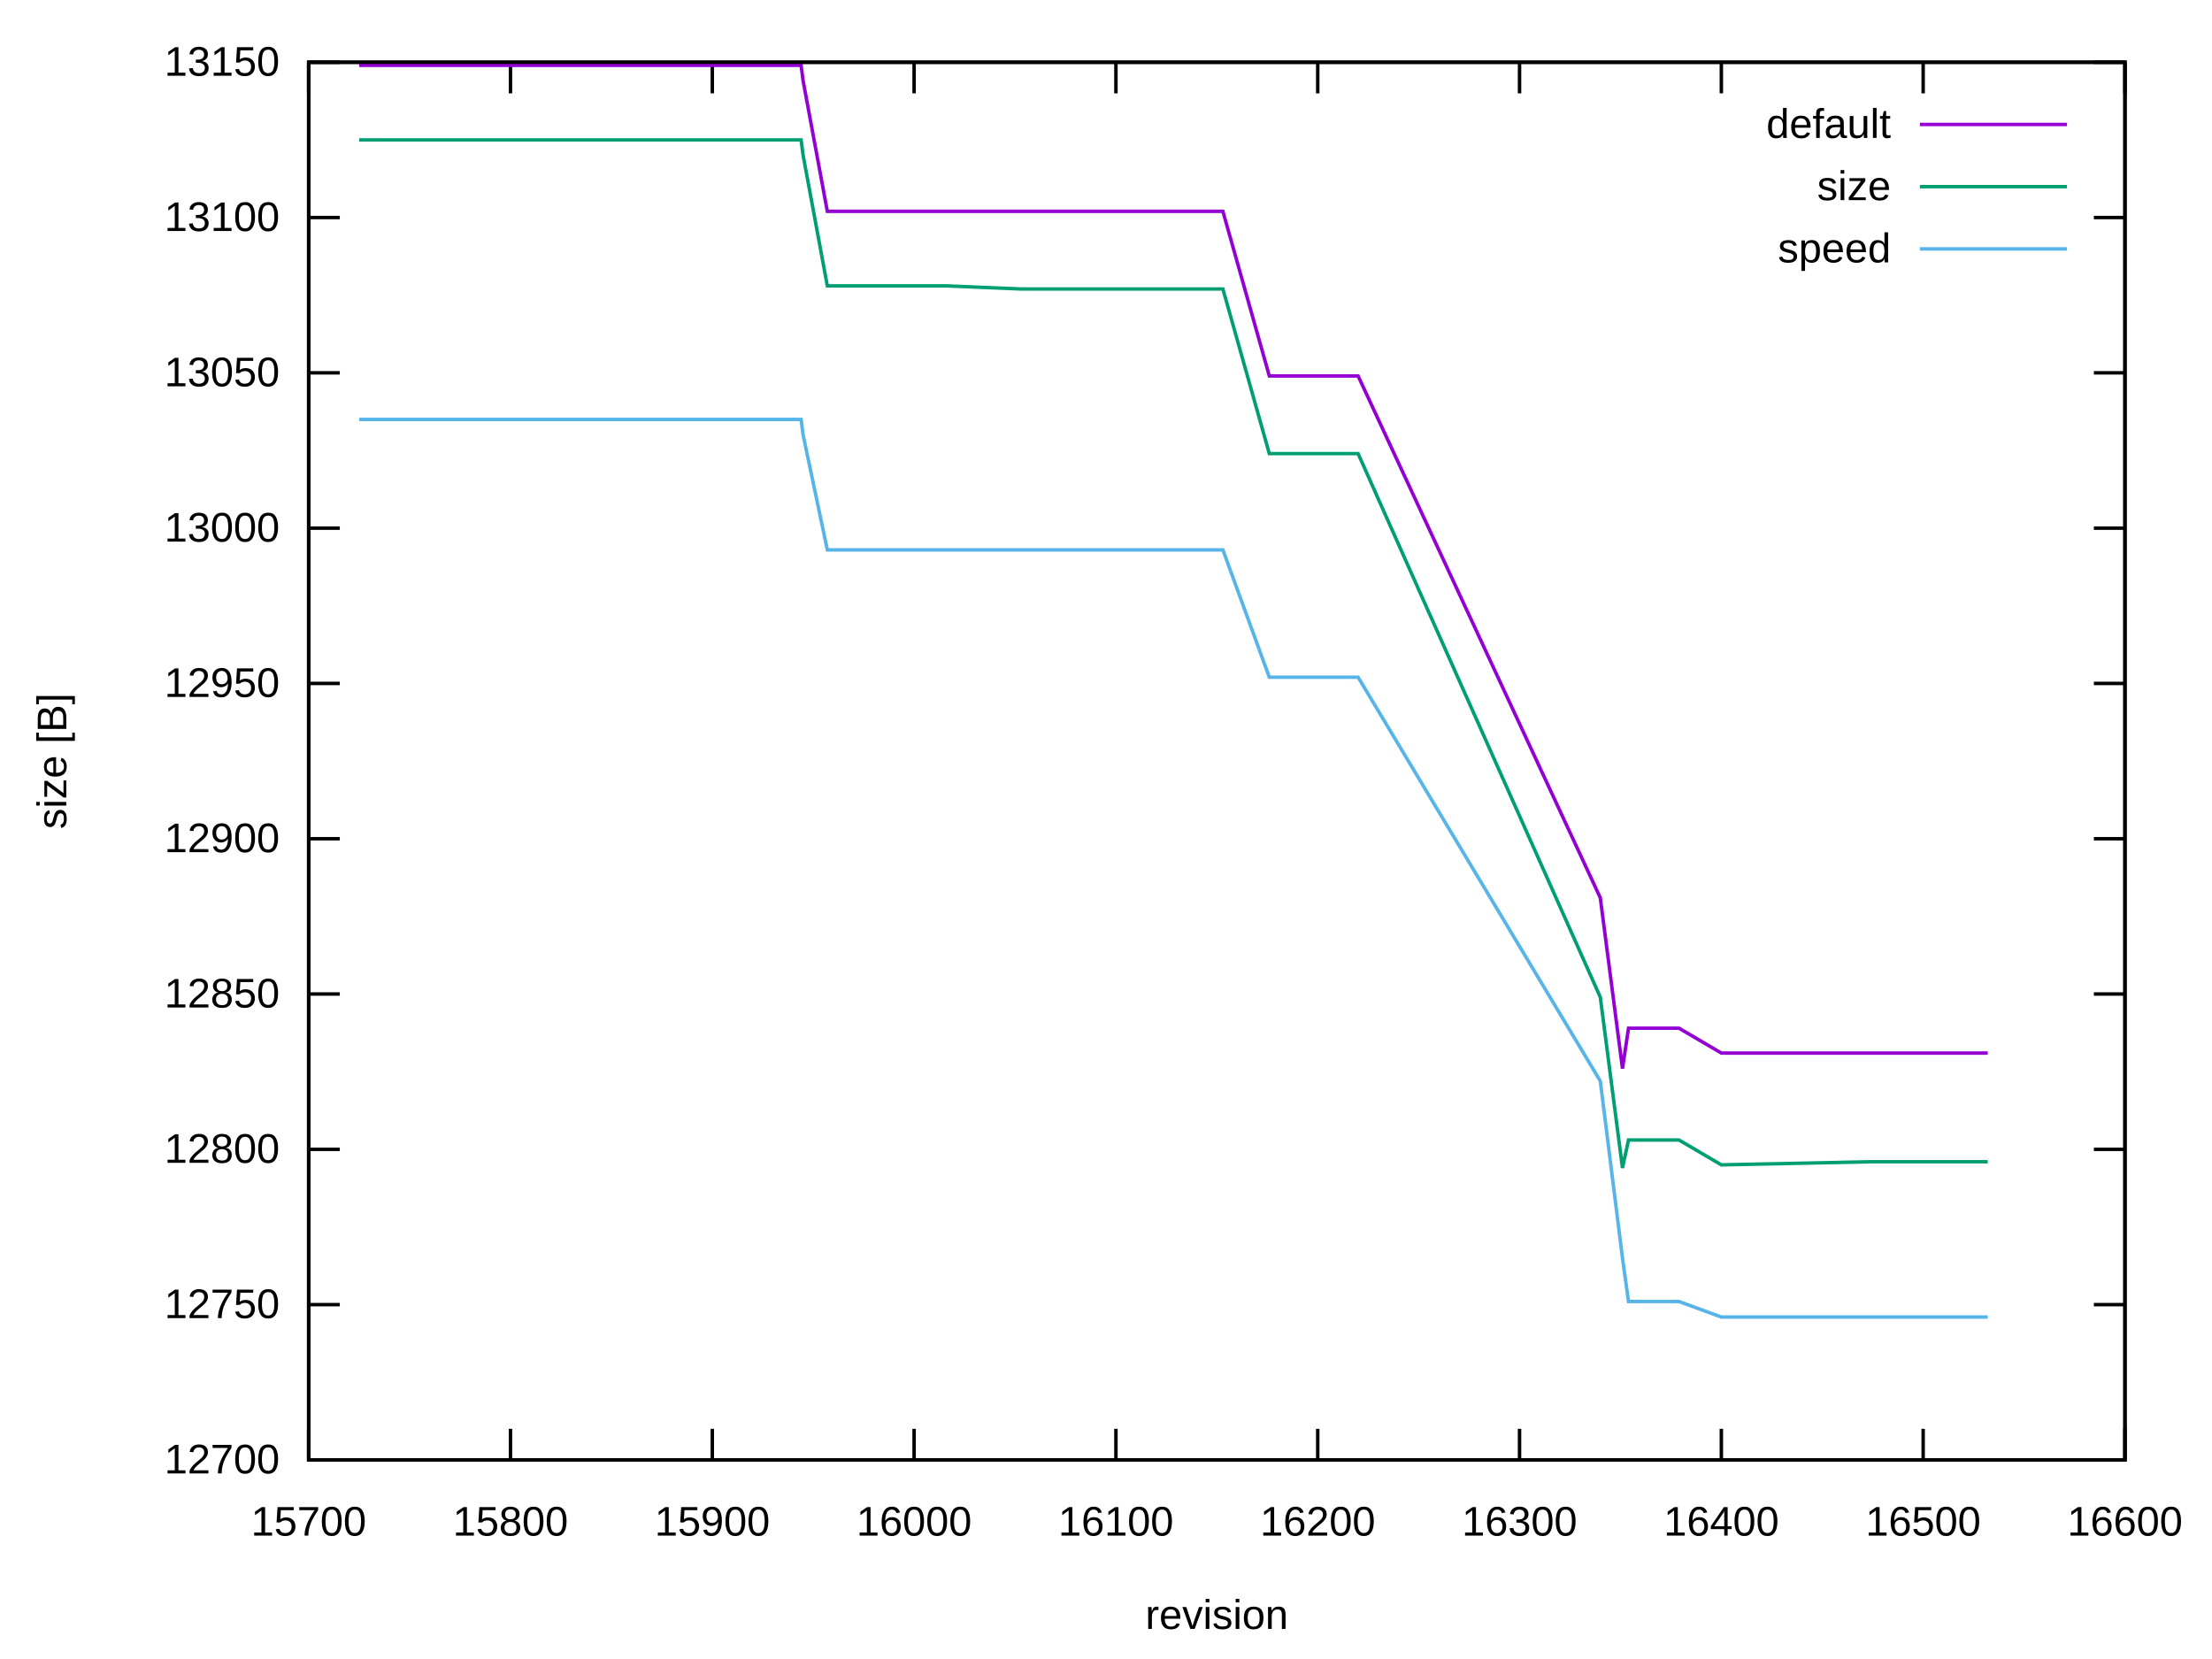
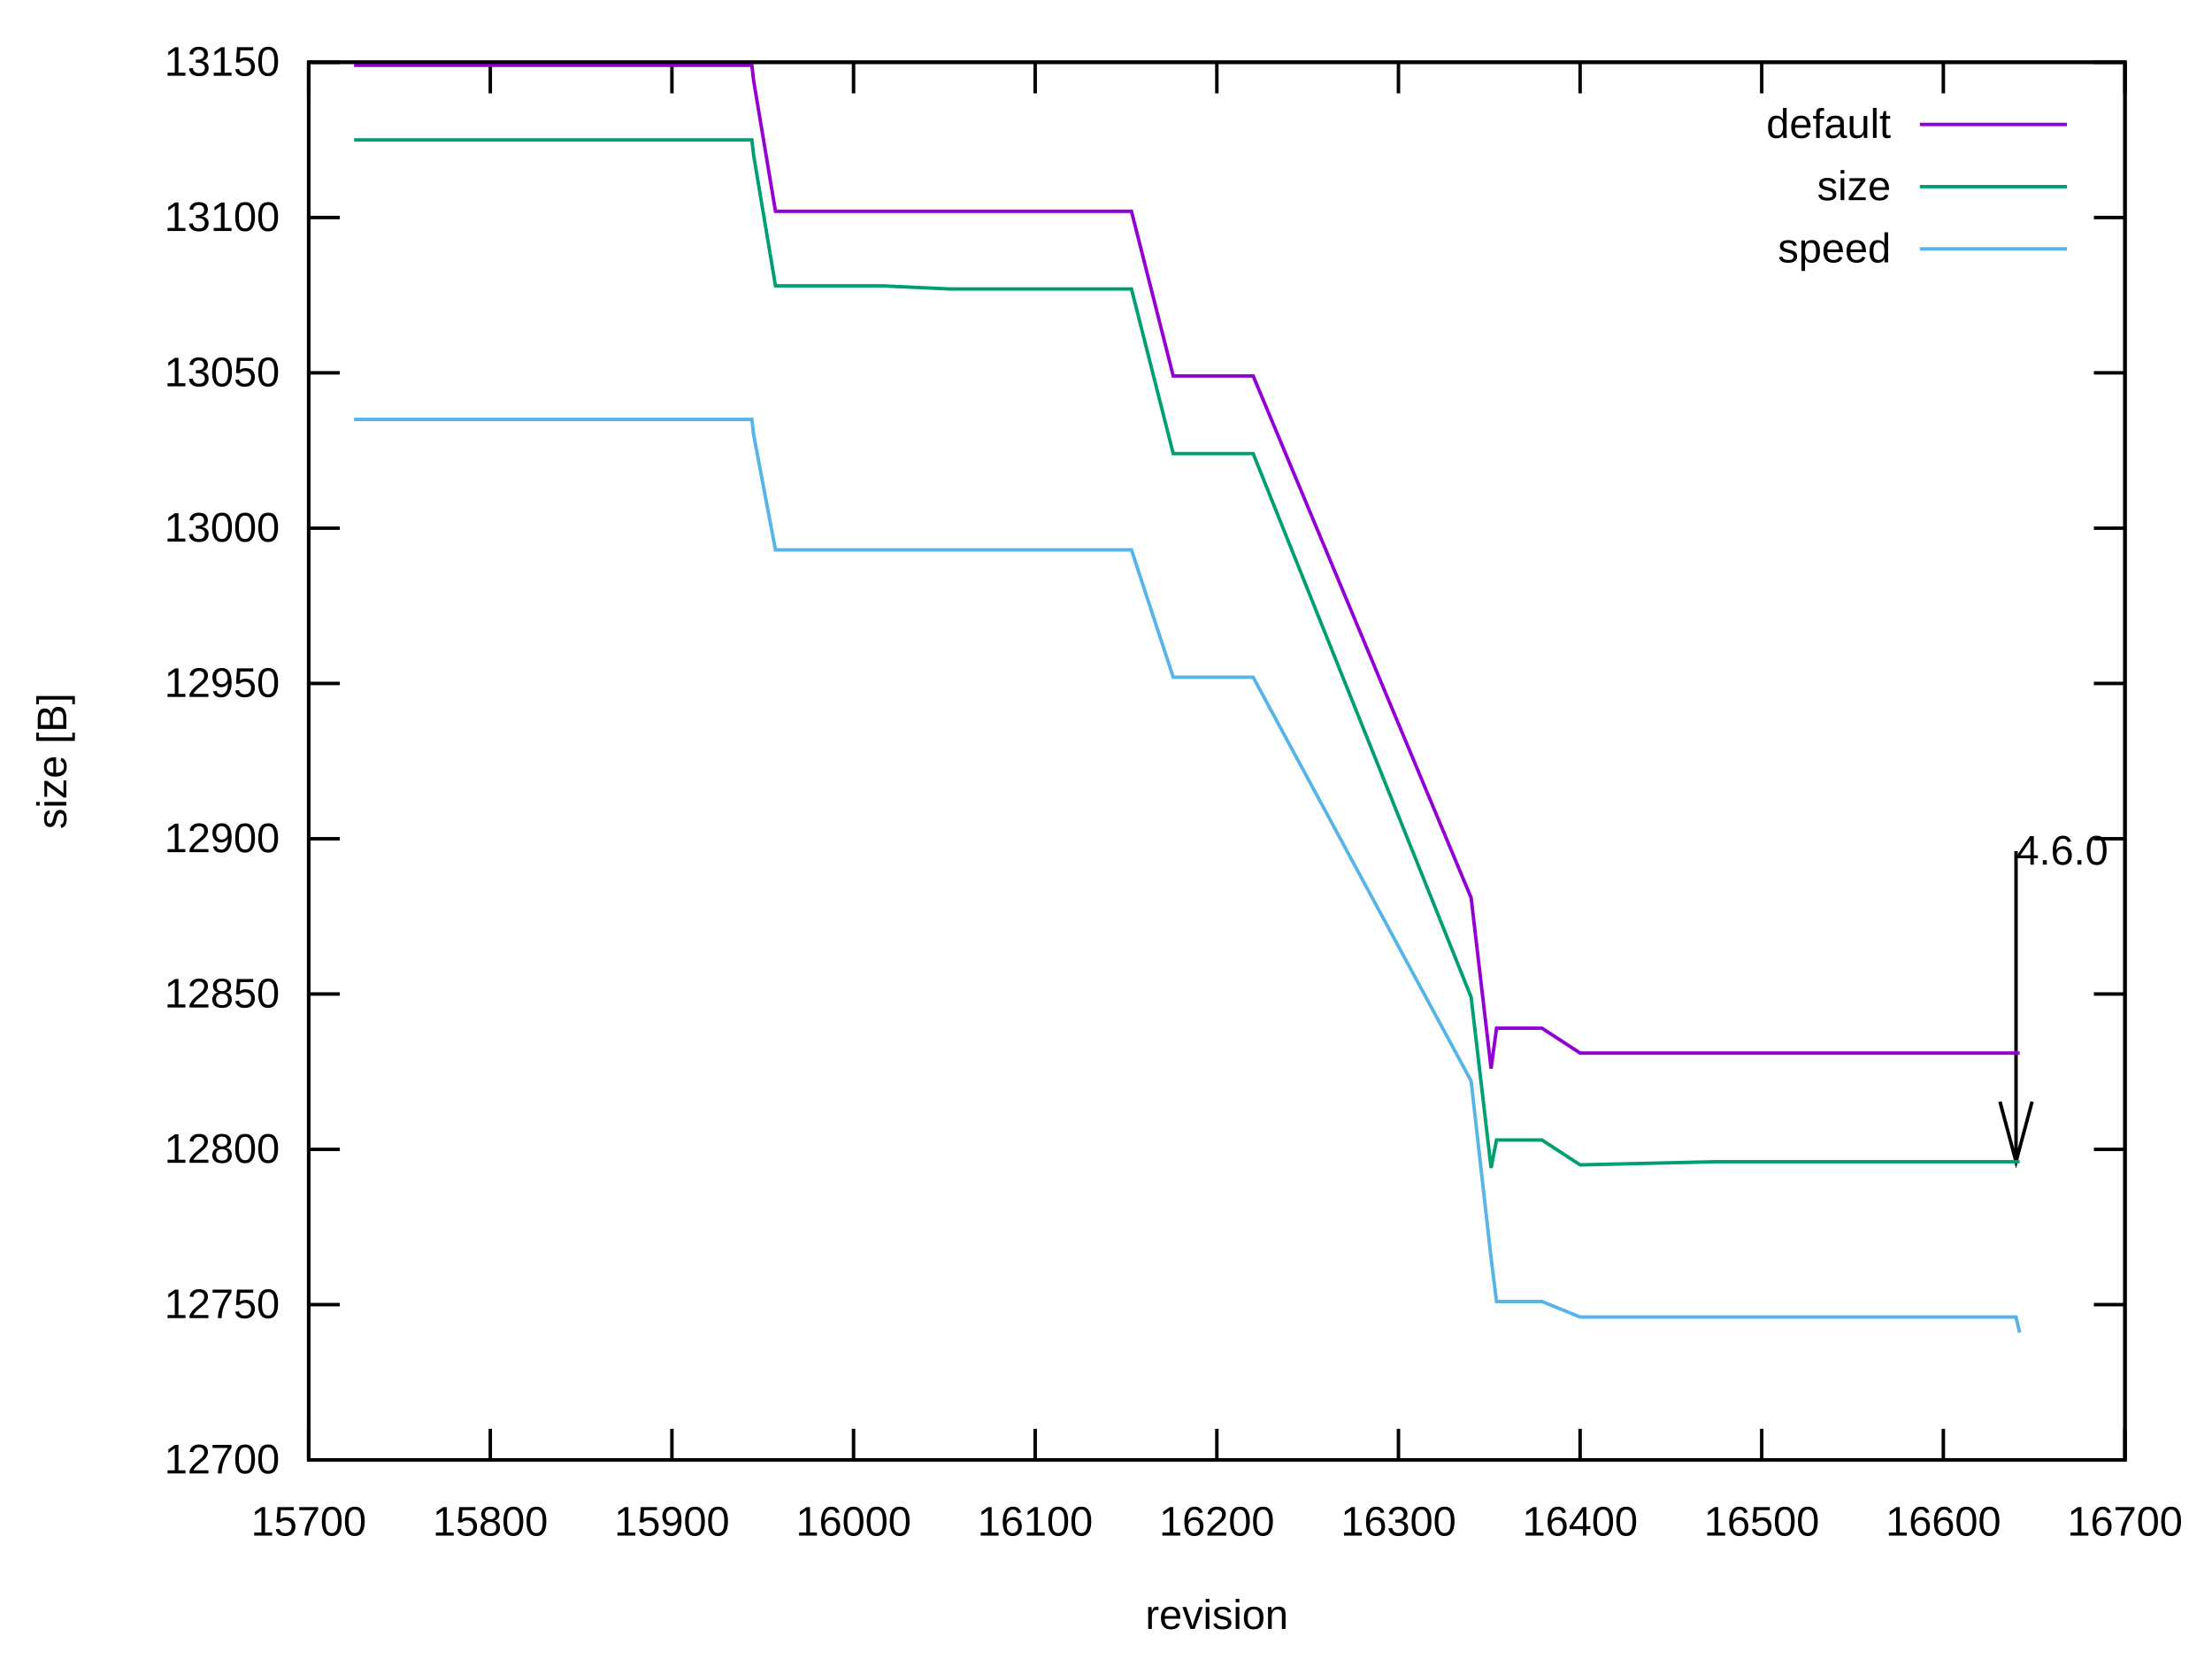
<svg xmlns="http://www.w3.org/2000/svg" xmlns:xlink="http://www.w3.org/1999/xlink" width="640" height="480" viewBox="0 0 640 480">
  <g id="gnuplot_canvas">
    <rect x="0" y="0" width="640" height="480" fill="none" />
    <defs>
      <circle id="gpDot" r="0.5" stroke-width="0.5" stroke="currentColor" />
      <path id="gpPt0" stroke-width="0.222" stroke="currentColor" d="M-1,0 h2 M0,-1 v2" />
      <path id="gpPt1" stroke-width="0.222" stroke="currentColor" d="M-1,-1 L1,1 M1,-1 L-1,1" />
      <path id="gpPt2" stroke-width="0.222" stroke="currentColor" d="M-1,0 L1,0 M0,-1 L0,1 M-1,-1 L1,1 M-1,1 L1,-1" />
      <rect id="gpPt3" stroke-width="0.222" stroke="currentColor" x="-1" y="-1" width="2" height="2" />
      <rect id="gpPt4" stroke-width="0.222" stroke="currentColor" fill="currentColor" x="-1" y="-1" width="2" height="2" />
      <circle id="gpPt5" stroke-width="0.222" stroke="currentColor" cx="0" cy="0" r="1" />
      <use xlink:href="#gpPt5" id="gpPt6" fill="currentColor" stroke="none" />
      <path id="gpPt7" stroke-width="0.222" stroke="currentColor" d="M0,-1.33 L-1.33,0.67 L1.33,0.67 z" />
      <use xlink:href="#gpPt7" id="gpPt8" fill="currentColor" stroke="none" />
      <use xlink:href="#gpPt7" id="gpPt9" stroke="currentColor" transform="rotate(180)" />
      <use xlink:href="#gpPt9" id="gpPt10" fill="currentColor" stroke="none" />
      <use xlink:href="#gpPt3" id="gpPt11" stroke="currentColor" transform="rotate(45)" />
      <use xlink:href="#gpPt11" id="gpPt12" fill="currentColor" stroke="none" />
      <path id="gpPt13" stroke-width="0.222" stroke="currentColor" d="M0,1.330 L1.265,0.411 L0.782,-1.067 L-0.782,-1.076 L-1.265,0.411 z" />
      <use xlink:href="#gpPt13" id="gpPt14" fill="currentColor" stroke="none" />
      <filter id="textbox" filterUnits="objectBoundingBox" x="0" y="0" height="1" width="1">
        <feFlood flood-color="white" flood-opacity="1" result="bgnd" />
        <feComposite in="SourceGraphic" in2="bgnd" operator="atop" />
      </filter>
      <filter id="greybox" filterUnits="objectBoundingBox" x="0" y="0" height="1" width="1">
        <feFlood flood-color="lightgrey" flood-opacity="1" result="grey" />
        <feComposite in="SourceGraphic" in2="grey" operator="atop" />
      </filter>
    </defs>
    <g fill="none" color="white" stroke="currentColor" stroke-width="1.00" stroke-linecap="butt" stroke-linejoin="miter">
</g>
    <g fill="none" color="black" stroke="currentColor" stroke-width="1.00" stroke-linecap="butt" stroke-linejoin="miter">
      <path stroke="black" d="M89.31,422.40 L98.31,422.40 M614.82,422.40 L605.82,422.40  " />
      <g transform="translate(80.92,426.30)" stroke="none" fill="black" font-family="Arial" font-size="12.00" text-anchor="end">
        <text>
          <tspan font-family="Arial"> 12700</tspan>
        </text>
      </g>
    </g>
    <g fill="none" color="black" stroke="currentColor" stroke-width="1.00" stroke-linecap="butt" stroke-linejoin="miter">
      <path stroke="black" d="M89.31,377.47 L98.31,377.47 M614.82,377.47 L605.82,377.47  " />
      <g transform="translate(80.92,381.37)" stroke="none" fill="black" font-family="Arial" font-size="12.00" text-anchor="end">
        <text>
          <tspan font-family="Arial"> 12750</tspan>
        </text>
      </g>
    </g>
    <g fill="none" color="black" stroke="currentColor" stroke-width="1.00" stroke-linecap="butt" stroke-linejoin="miter">
      <path stroke="black" d="M89.31,332.54 L98.31,332.54 M614.82,332.54 L605.82,332.54  " />
      <g transform="translate(80.92,336.44)" stroke="none" fill="black" font-family="Arial" font-size="12.00" text-anchor="end">
        <text>
          <tspan font-family="Arial"> 12800</tspan>
        </text>
      </g>
    </g>
    <g fill="none" color="black" stroke="currentColor" stroke-width="1.00" stroke-linecap="butt" stroke-linejoin="miter">
      <path stroke="black" d="M89.31,287.60 L98.31,287.60 M614.82,287.60 L605.82,287.60  " />
      <g transform="translate(80.92,291.50)" stroke="none" fill="black" font-family="Arial" font-size="12.00" text-anchor="end">
        <text>
          <tspan font-family="Arial"> 12850</tspan>
        </text>
      </g>
    </g>
    <g fill="none" color="black" stroke="currentColor" stroke-width="1.00" stroke-linecap="butt" stroke-linejoin="miter">
      <path stroke="black" d="M89.31,242.67 L98.31,242.67 M614.82,242.67 L605.82,242.67  " />
      <g transform="translate(80.92,246.57)" stroke="none" fill="black" font-family="Arial" font-size="12.00" text-anchor="end">
        <text>
          <tspan font-family="Arial"> 12900</tspan>
        </text>
      </g>
    </g>
    <g fill="none" color="black" stroke="currentColor" stroke-width="1.00" stroke-linecap="butt" stroke-linejoin="miter">
      <path stroke="black" d="M89.31,197.74 L98.31,197.74 M614.82,197.74 L605.82,197.74  " />
      <g transform="translate(80.92,201.64)" stroke="none" fill="black" font-family="Arial" font-size="12.00" text-anchor="end">
        <text>
          <tspan font-family="Arial"> 12950</tspan>
        </text>
      </g>
    </g>
    <g fill="none" color="black" stroke="currentColor" stroke-width="1.00" stroke-linecap="butt" stroke-linejoin="miter">
      <path stroke="black" d="M89.31,152.81 L98.31,152.81 M614.82,152.81 L605.82,152.81  " />
      <g transform="translate(80.92,156.71)" stroke="none" fill="black" font-family="Arial" font-size="12.00" text-anchor="end">
        <text>
          <tspan font-family="Arial"> 13000</tspan>
        </text>
      </g>
    </g>
    <g fill="none" color="black" stroke="currentColor" stroke-width="1.00" stroke-linecap="butt" stroke-linejoin="miter">
      <path stroke="black" d="M89.31,107.87 L98.31,107.87 M614.82,107.87 L605.82,107.87  " />
      <g transform="translate(80.92,111.77)" stroke="none" fill="black" font-family="Arial" font-size="12.00" text-anchor="end">
        <text>
          <tspan font-family="Arial"> 13050</tspan>
        </text>
      </g>
    </g>
    <g fill="none" color="black" stroke="currentColor" stroke-width="1.00" stroke-linecap="butt" stroke-linejoin="miter">
      <path stroke="black" d="M89.31,62.94 L98.31,62.94 M614.82,62.94 L605.82,62.94  " />
      <g transform="translate(80.92,66.84)" stroke="none" fill="black" font-family="Arial" font-size="12.00" text-anchor="end">
        <text>
          <tspan font-family="Arial"> 13100</tspan>
        </text>
      </g>
    </g>
    <g fill="none" color="black" stroke="currentColor" stroke-width="1.00" stroke-linecap="butt" stroke-linejoin="miter">
      <path stroke="black" d="M89.31,18.01 L98.31,18.01 M614.82,18.01 L605.82,18.01  " />
      <g transform="translate(80.92,21.91)" stroke="none" fill="black" font-family="Arial" font-size="12.00" text-anchor="end">
        <text>
          <tspan font-family="Arial"> 13150</tspan>
        </text>
      </g>
    </g>
    <g fill="none" color="black" stroke="currentColor" stroke-width="1.00" stroke-linecap="butt" stroke-linejoin="miter">
      <path stroke="black" d="M89.31,422.40 L89.31,413.40 M89.31,18.01 L89.31,27.01  " />
      <g transform="translate(89.31,444.30)" stroke="none" fill="black" font-family="Arial" font-size="12.00" text-anchor="middle">
        <text>
          <tspan font-family="Arial"> 15700</tspan>
        </text>
      </g>
    </g>
    <g fill="none" color="black" stroke="currentColor" stroke-width="1.00" stroke-linecap="butt" stroke-linejoin="miter">
-       <path stroke="black" d="M147.70,422.40 L147.70,413.40 M147.70,18.01 L147.70,27.01  " />
-       <g transform="translate(147.70,444.30)" stroke="none" fill="black" font-family="Arial" font-size="12.00" text-anchor="middle">
+       <path stroke="black" d="M141.86,422.40 L141.86,413.40 M141.86,18.01 L141.86,27.01  " />
+       <g transform="translate(141.86,444.30)" stroke="none" fill="black" font-family="Arial" font-size="12.00" text-anchor="middle">
        <text>
          <tspan font-family="Arial"> 15800</tspan>
        </text>
      </g>
    </g>
    <g fill="none" color="black" stroke="currentColor" stroke-width="1.00" stroke-linecap="butt" stroke-linejoin="miter">
-       <path stroke="black" d="M206.09,422.40 L206.09,413.40 M206.09,18.01 L206.09,27.01  " />
-       <g transform="translate(206.09,444.30)" stroke="none" fill="black" font-family="Arial" font-size="12.00" text-anchor="middle">
+       <path stroke="black" d="M194.41,422.40 L194.41,413.40 M194.41,18.01 L194.41,27.01  " />
+       <g transform="translate(194.41,444.30)" stroke="none" fill="black" font-family="Arial" font-size="12.00" text-anchor="middle">
        <text>
          <tspan font-family="Arial"> 15900</tspan>
        </text>
      </g>
    </g>
    <g fill="none" color="black" stroke="currentColor" stroke-width="1.00" stroke-linecap="butt" stroke-linejoin="miter">
-       <path stroke="black" d="M264.48,422.40 L264.48,413.40 M264.48,18.01 L264.48,27.01  " />
-       <g transform="translate(264.48,444.30)" stroke="none" fill="black" font-family="Arial" font-size="12.00" text-anchor="middle">
+       <path stroke="black" d="M246.96,422.40 L246.96,413.40 M246.96,18.01 L246.96,27.01  " />
+       <g transform="translate(246.96,444.30)" stroke="none" fill="black" font-family="Arial" font-size="12.00" text-anchor="middle">
        <text>
          <tspan font-family="Arial"> 16000</tspan>
        </text>
      </g>
    </g>
    <g fill="none" color="black" stroke="currentColor" stroke-width="1.00" stroke-linecap="butt" stroke-linejoin="miter">
-       <path stroke="black" d="M322.87,422.40 L322.87,413.40 M322.87,18.01 L322.87,27.01  " />
-       <g transform="translate(322.87,444.30)" stroke="none" fill="black" font-family="Arial" font-size="12.00" text-anchor="middle">
+       <path stroke="black" d="M299.51,422.40 L299.51,413.40 M299.51,18.01 L299.51,27.01  " />
+       <g transform="translate(299.51,444.30)" stroke="none" fill="black" font-family="Arial" font-size="12.00" text-anchor="middle">
        <text>
          <tspan font-family="Arial"> 16100</tspan>
        </text>
      </g>
    </g>
    <g fill="none" color="black" stroke="currentColor" stroke-width="1.00" stroke-linecap="butt" stroke-linejoin="miter">
-       <path stroke="black" d="M381.26,422.40 L381.26,413.40 M381.26,18.01 L381.26,27.01  " />
-       <g transform="translate(381.26,444.30)" stroke="none" fill="black" font-family="Arial" font-size="12.00" text-anchor="middle">
+       <path stroke="black" d="M352.07,422.40 L352.07,413.40 M352.07,18.01 L352.07,27.01  " />
+       <g transform="translate(352.07,444.30)" stroke="none" fill="black" font-family="Arial" font-size="12.00" text-anchor="middle">
        <text>
          <tspan font-family="Arial"> 16200</tspan>
        </text>
      </g>
    </g>
    <g fill="none" color="black" stroke="currentColor" stroke-width="1.00" stroke-linecap="butt" stroke-linejoin="miter">
-       <path stroke="black" d="M439.65,422.40 L439.65,413.40 M439.65,18.01 L439.65,27.01  " />
-       <g transform="translate(439.65,444.30)" stroke="none" fill="black" font-family="Arial" font-size="12.00" text-anchor="middle">
+       <path stroke="black" d="M404.62,422.40 L404.62,413.40 M404.62,18.01 L404.62,27.01  " />
+       <g transform="translate(404.62,444.30)" stroke="none" fill="black" font-family="Arial" font-size="12.00" text-anchor="middle">
        <text>
          <tspan font-family="Arial"> 16300</tspan>
        </text>
      </g>
    </g>
    <g fill="none" color="black" stroke="currentColor" stroke-width="1.00" stroke-linecap="butt" stroke-linejoin="miter">
-       <path stroke="black" d="M498.04,422.40 L498.04,413.40 M498.04,18.01 L498.04,27.01  " />
-       <g transform="translate(498.04,444.30)" stroke="none" fill="black" font-family="Arial" font-size="12.00" text-anchor="middle">
+       <path stroke="black" d="M457.17,422.40 L457.17,413.40 M457.17,18.01 L457.17,27.01  " />
+       <g transform="translate(457.17,444.30)" stroke="none" fill="black" font-family="Arial" font-size="12.00" text-anchor="middle">
        <text>
          <tspan font-family="Arial"> 16400</tspan>
        </text>
      </g>
    </g>
    <g fill="none" color="black" stroke="currentColor" stroke-width="1.00" stroke-linecap="butt" stroke-linejoin="miter">
-       <path stroke="black" d="M556.43,422.40 L556.43,413.40 M556.43,18.01 L556.43,27.01  " />
-       <g transform="translate(556.43,444.30)" stroke="none" fill="black" font-family="Arial" font-size="12.00" text-anchor="middle">
+       <path stroke="black" d="M509.72,422.40 L509.72,413.40 M509.72,18.01 L509.72,27.01  " />
+       <g transform="translate(509.72,444.30)" stroke="none" fill="black" font-family="Arial" font-size="12.00" text-anchor="middle">
        <text>
          <tspan font-family="Arial"> 16500</tspan>
+         </text>
+       </g>
+     </g>
+     <g fill="none" color="black" stroke="currentColor" stroke-width="1.00" stroke-linecap="butt" stroke-linejoin="miter">
+       <path stroke="black" d="M562.27,422.40 L562.27,413.40 M562.27,18.01 L562.27,27.01  " />
+       <g transform="translate(562.27,444.30)" stroke="none" fill="black" font-family="Arial" font-size="12.00" text-anchor="middle">
+         <text>
+           <tspan font-family="Arial"> 16600</tspan>
        </text>
      </g>
    </g>
    <g fill="none" color="black" stroke="currentColor" stroke-width="1.00" stroke-linecap="butt" stroke-linejoin="miter">
      <path stroke="black" d="M614.82,422.40 L614.82,413.40 M614.82,18.01 L614.82,27.01  " />
      <g transform="translate(614.82,444.30)" stroke="none" fill="black" font-family="Arial" font-size="12.00" text-anchor="middle">
        <text>
-           <tspan font-family="Arial"> 16600</tspan>
+           <tspan font-family="Arial"> 16700</tspan>
        </text>
      </g>
    </g>
    <g fill="none" color="black" stroke="currentColor" stroke-width="1.00" stroke-linecap="butt" stroke-linejoin="miter">
</g>
    <g fill="none" color="black" stroke="currentColor" stroke-width="1.00" stroke-linecap="butt" stroke-linejoin="miter">
      <path stroke="black" d="M89.31,18.01 L89.31,422.40 L614.82,422.40 L614.82,18.01 L89.31,18.01 Z  " />
+       <g transform="translate(583.29,250.17)" stroke="none" fill="black" font-family="Arial" font-size="12.00" text-anchor="start">
+         <text>
+           <tspan font-family="Arial">4.6.0</tspan>
+         </text>
+       </g>
+     </g>
+     <g fill="none" color="black" stroke="currentColor" stroke-width="1.00" stroke-linecap="butt" stroke-linejoin="miter">
+       <path stroke="black" d="M578.65,318.74 L583.30,336.12 L587.95,318.74 M583.30,246.26 L583.30,336.12  " />
    </g>
    <g fill="none" color="black" stroke="currentColor" stroke-width="1.00" stroke-linecap="butt" stroke-linejoin="miter">
</g>
    <g id="gnuplot_plot_1">
      <g fill="none" color="black" stroke="currentColor" stroke-width="1.00" stroke-linecap="butt" stroke-linejoin="miter">
        <g transform="translate(547.09,39.91)" stroke="none" fill="black" font-family="Arial" font-size="12.00" text-anchor="end">
          <text>
            <tspan font-family="Arial">default</tspan>
          </text>
        </g>
      </g>
      <g fill="none" color="black" stroke="currentColor" stroke-width="1.00" stroke-linecap="butt" stroke-linejoin="miter">
-         <path stroke="rgb(148,   0, 211)" d="M555.48,36.01 L598.04,36.01 M103.91,18.91 L129.02,18.91 L200.25,18.91 L200.83,18.91 L231.78,18.91 L232.37,23.40   L239.37,61.14 L273.82,61.14 L295.43,61.14 L353.82,61.14 L367.25,108.77 L392.94,108.77 L463.01,259.75 L469.43,309.17   L471.18,297.49 L485.78,297.49 L498.04,304.68 L541.25,304.68 L575.11,304.68  " />
+         <path stroke="rgb(148,   0, 211)" d="M555.48,36.01 L598.04,36.01 M102.45,18.91 L125.04,18.91 L189.16,18.91 L189.68,18.91 L217.53,18.91 L218.06,23.40   L224.37,61.14 L255.37,61.14 L274.82,61.14 L327.37,61.14 L339.45,108.77 L362.58,108.77 L425.64,259.75 L431.42,309.17   L432.99,297.49 L446.13,297.49 L457.17,304.68 L496.05,304.68 L526.53,304.68 L583.29,304.68 L584.34,304.68  " />
      </g>
    </g>
    <g id="gnuplot_plot_2">
      <g fill="none" color="black" stroke="currentColor" stroke-width="1.00" stroke-linecap="butt" stroke-linejoin="miter">
        <g transform="translate(547.09,57.91)" stroke="none" fill="black" font-family="Arial" font-size="12.00" text-anchor="end">
          <text>
            <tspan font-family="Arial">size</tspan>
          </text>
        </g>
      </g>
      <g fill="none" color="black" stroke="currentColor" stroke-width="1.00" stroke-linecap="butt" stroke-linejoin="miter">
-         <path stroke="rgb(  0, 158, 115)" d="M555.48,54.01 L598.04,54.01 M103.91,40.48 L129.02,40.48 L200.25,40.48 L200.83,40.48 L231.78,40.48 L232.37,44.97   L239.37,82.71 L273.82,82.71 L295.43,83.61 L353.82,83.61 L367.25,131.24 L392.94,131.24 L463.01,288.50 L469.43,337.93   L471.18,329.84 L485.78,329.84 L498.04,337.03 L541.25,336.13 L575.11,336.13  " />
+         <path stroke="rgb(  0, 158, 115)" d="M555.48,54.01 L598.04,54.01 M102.45,40.48 L125.04,40.48 L189.16,40.48 L189.68,40.48 L217.53,40.48 L218.06,44.97   L224.37,82.71 L255.37,82.71 L274.82,83.61 L327.37,83.61 L339.45,131.24 L362.58,131.24 L425.64,288.50 L431.42,337.93   L432.99,329.84 L446.13,329.84 L457.17,337.03 L496.05,336.13 L526.53,336.13 L583.29,336.13 L584.34,336.13  " />
      </g>
    </g>
    <g id="gnuplot_plot_3">
      <g fill="none" color="black" stroke="currentColor" stroke-width="1.00" stroke-linecap="butt" stroke-linejoin="miter">
        <g transform="translate(547.09,75.91)" stroke="none" fill="black" font-family="Arial" font-size="12.00" text-anchor="end">
          <text>
            <tspan font-family="Arial">speed</tspan>
          </text>
        </g>
      </g>
      <g fill="none" color="black" stroke="currentColor" stroke-width="1.00" stroke-linecap="butt" stroke-linejoin="miter">
-         <path stroke="rgb( 86, 180, 233)" d="M555.48,72.01 L598.04,72.01 M103.91,121.35 L129.02,121.35 L200.25,121.35 L200.83,121.35 L231.78,121.35 L232.37,125.85   L239.37,159.10 L273.82,159.10 L295.43,159.10 L353.82,159.10 L367.25,195.94 L392.94,195.94 L463.01,312.77 L469.43,363.99   L471.18,376.57 L485.78,376.57 L498.04,381.06 L541.25,381.06 L575.11,381.06  " />
+         <path stroke="rgb( 86, 180, 233)" d="M555.48,72.01 L598.04,72.01 M102.45,121.35 L125.04,121.35 L189.16,121.35 L189.68,121.35 L217.53,121.35 L218.06,125.85   L224.37,159.10 L255.37,159.10 L274.82,159.10 L327.37,159.10 L339.45,195.94 L362.58,195.94 L425.64,312.77 L431.42,363.99   L432.99,376.57 L446.13,376.57 L457.17,381.06 L496.05,381.06 L526.53,381.06 L583.29,381.06 L584.34,385.56  " />
      </g>
    </g>
    <g fill="none" color="white" stroke="rgb( 86, 180, 233)" stroke-width="2.00" stroke-linecap="butt" stroke-linejoin="miter">
</g>
    <g fill="none" color="black" stroke="currentColor" stroke-width="2.00" stroke-linecap="butt" stroke-linejoin="miter">
</g>
    <g fill="none" color="black" stroke="black" stroke-width="1.00" stroke-linecap="butt" stroke-linejoin="miter">
</g>
    <g fill="none" color="black" stroke="currentColor" stroke-width="1.00" stroke-linecap="butt" stroke-linejoin="miter">
      <path stroke="black" d="M89.31,18.01 L89.31,422.40 L614.82,422.40 L614.82,18.01 L89.31,18.01 Z  " />
      <g transform="translate(19.18,220.21) rotate(270.00)" stroke="none" fill="black" font-family="Arial" font-size="12.00" text-anchor="middle">
        <text>
          <tspan font-family="Arial">size [B]</tspan>
        </text>
      </g>
    </g>
    <g fill="none" color="black" stroke="currentColor" stroke-width="1.00" stroke-linecap="butt" stroke-linejoin="miter">
      <g transform="translate(352.06,471.30)" stroke="none" fill="black" font-family="Arial" font-size="12.00" text-anchor="middle">
        <text>
          <tspan font-family="Arial">revision</tspan>
        </text>
      </g>
    </g>
    <g fill="none" color="black" stroke="currentColor" stroke-width="1.00" stroke-linecap="butt" stroke-linejoin="miter">
</g>
    <g fill="none" color="black" stroke="currentColor" stroke-width="1.00" stroke-linecap="butt" stroke-linejoin="miter">
</g>
  </g>
</svg>
